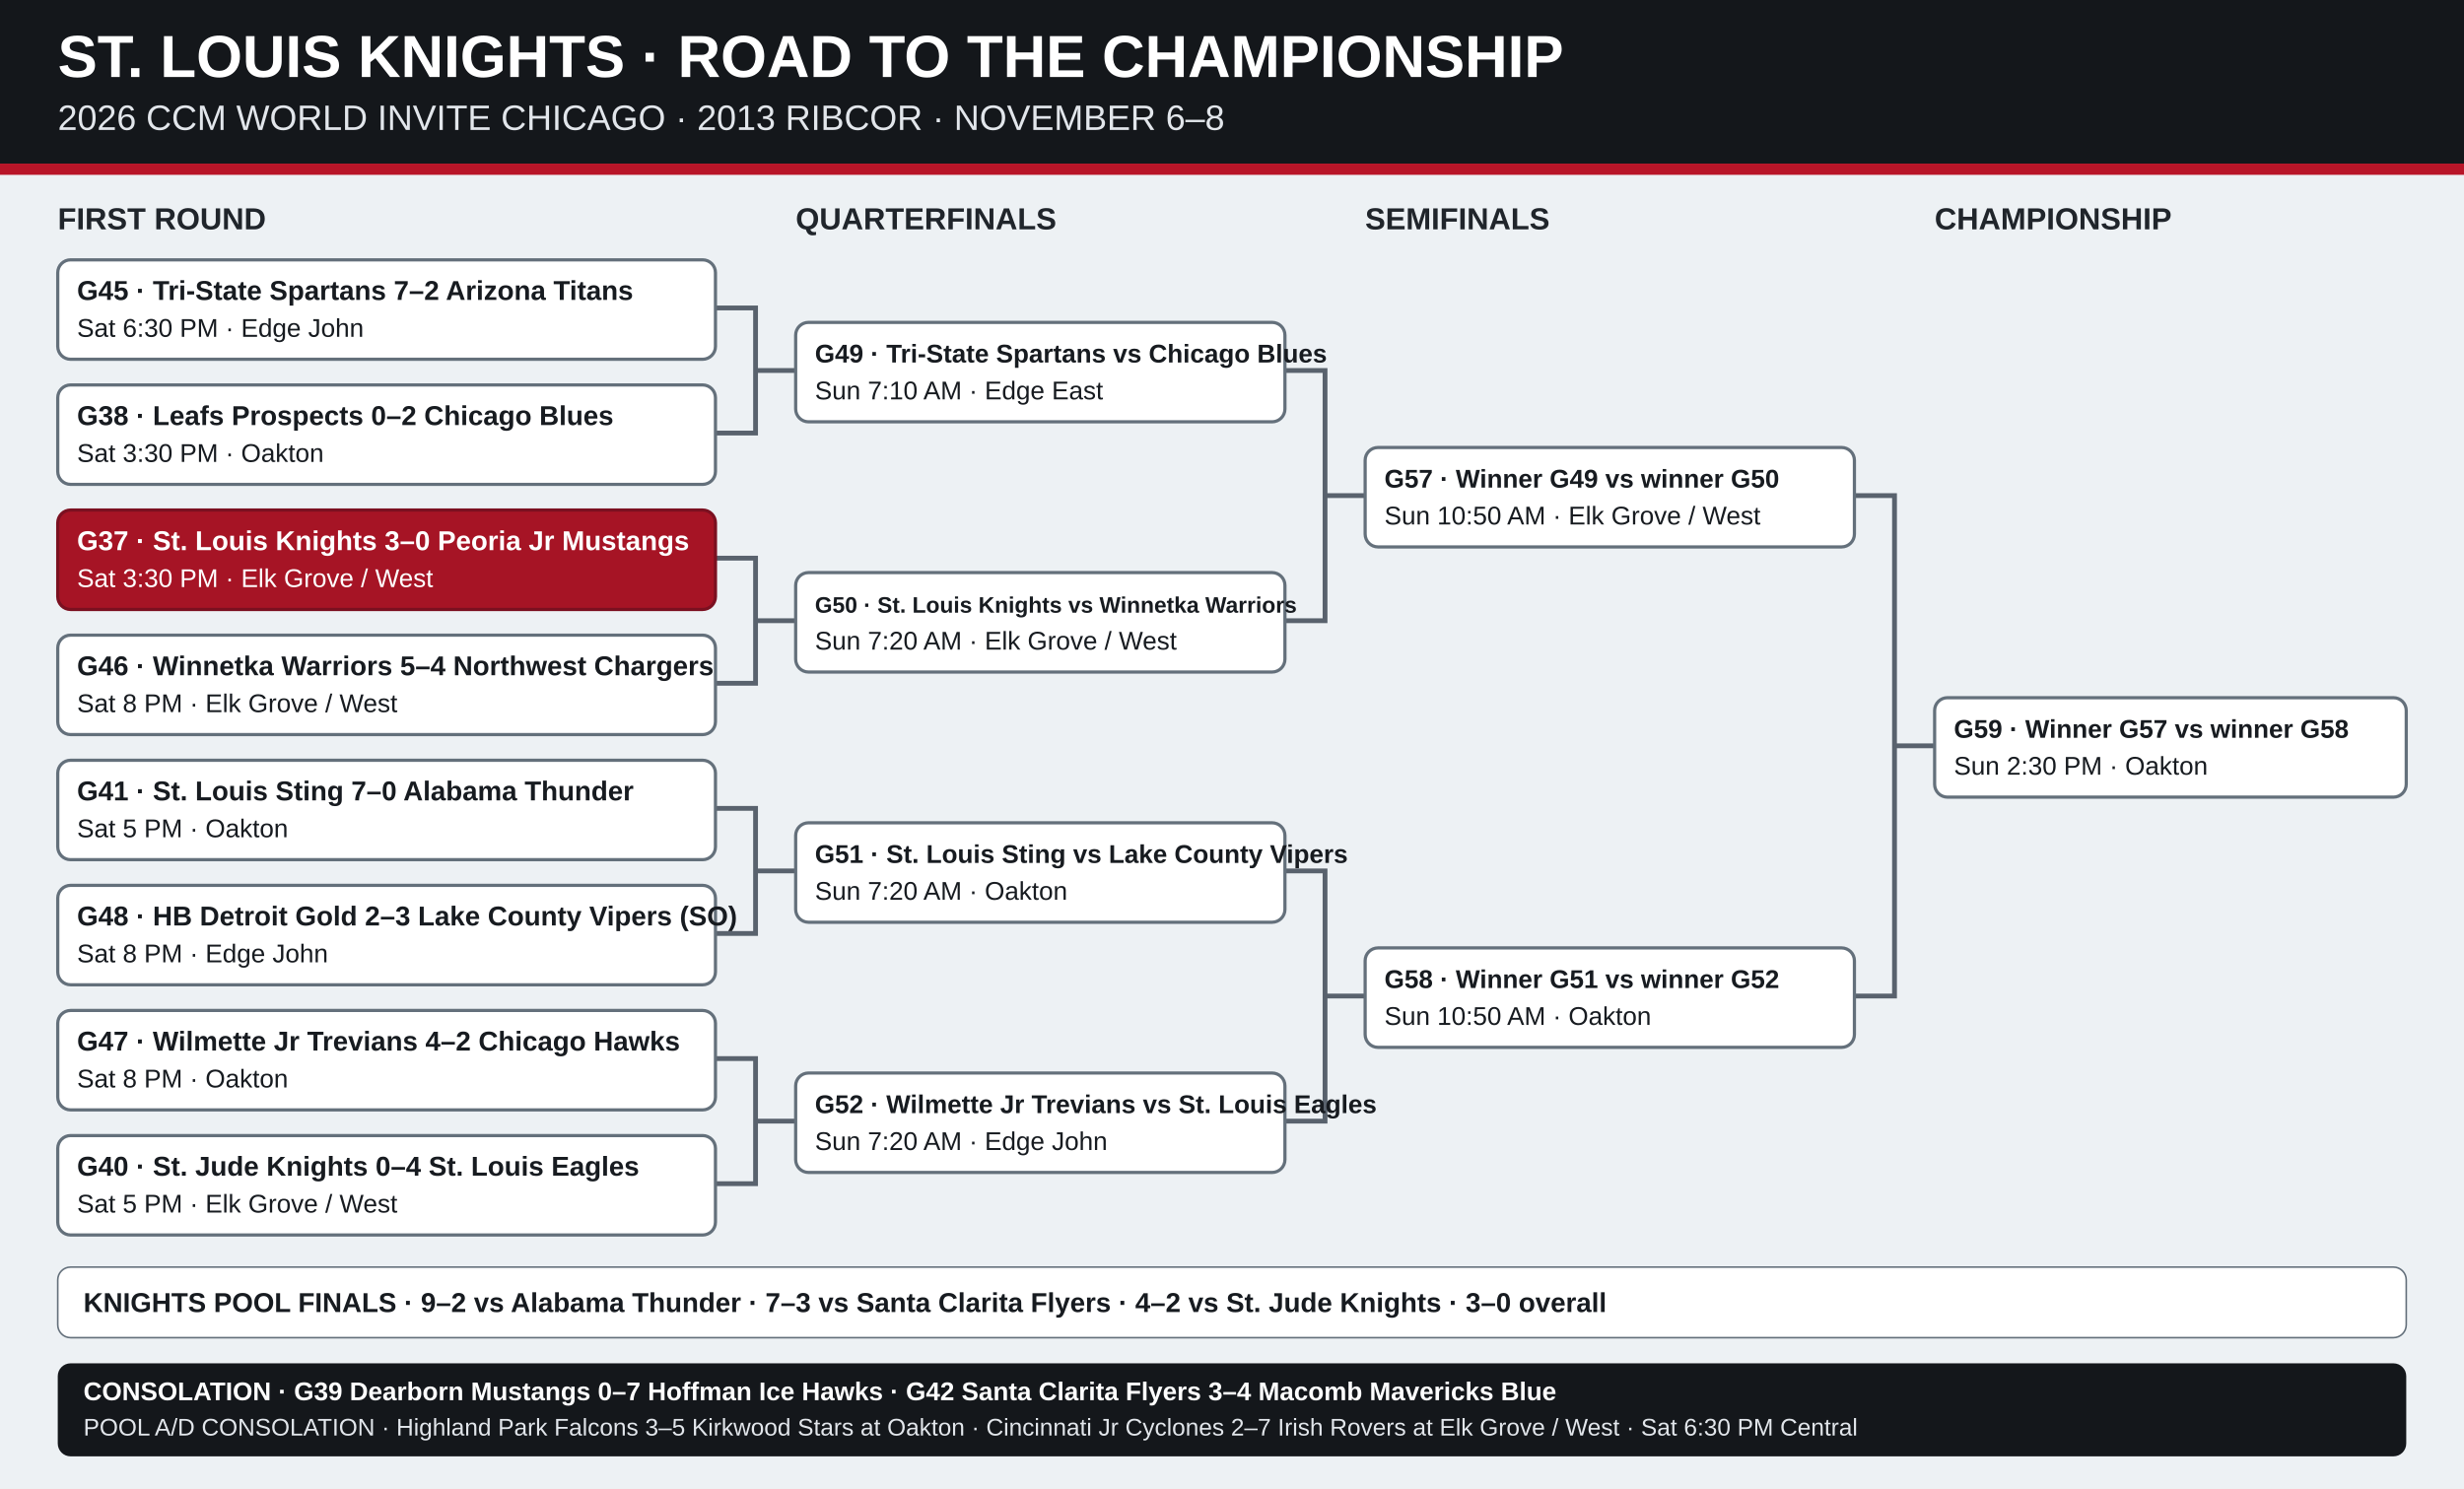
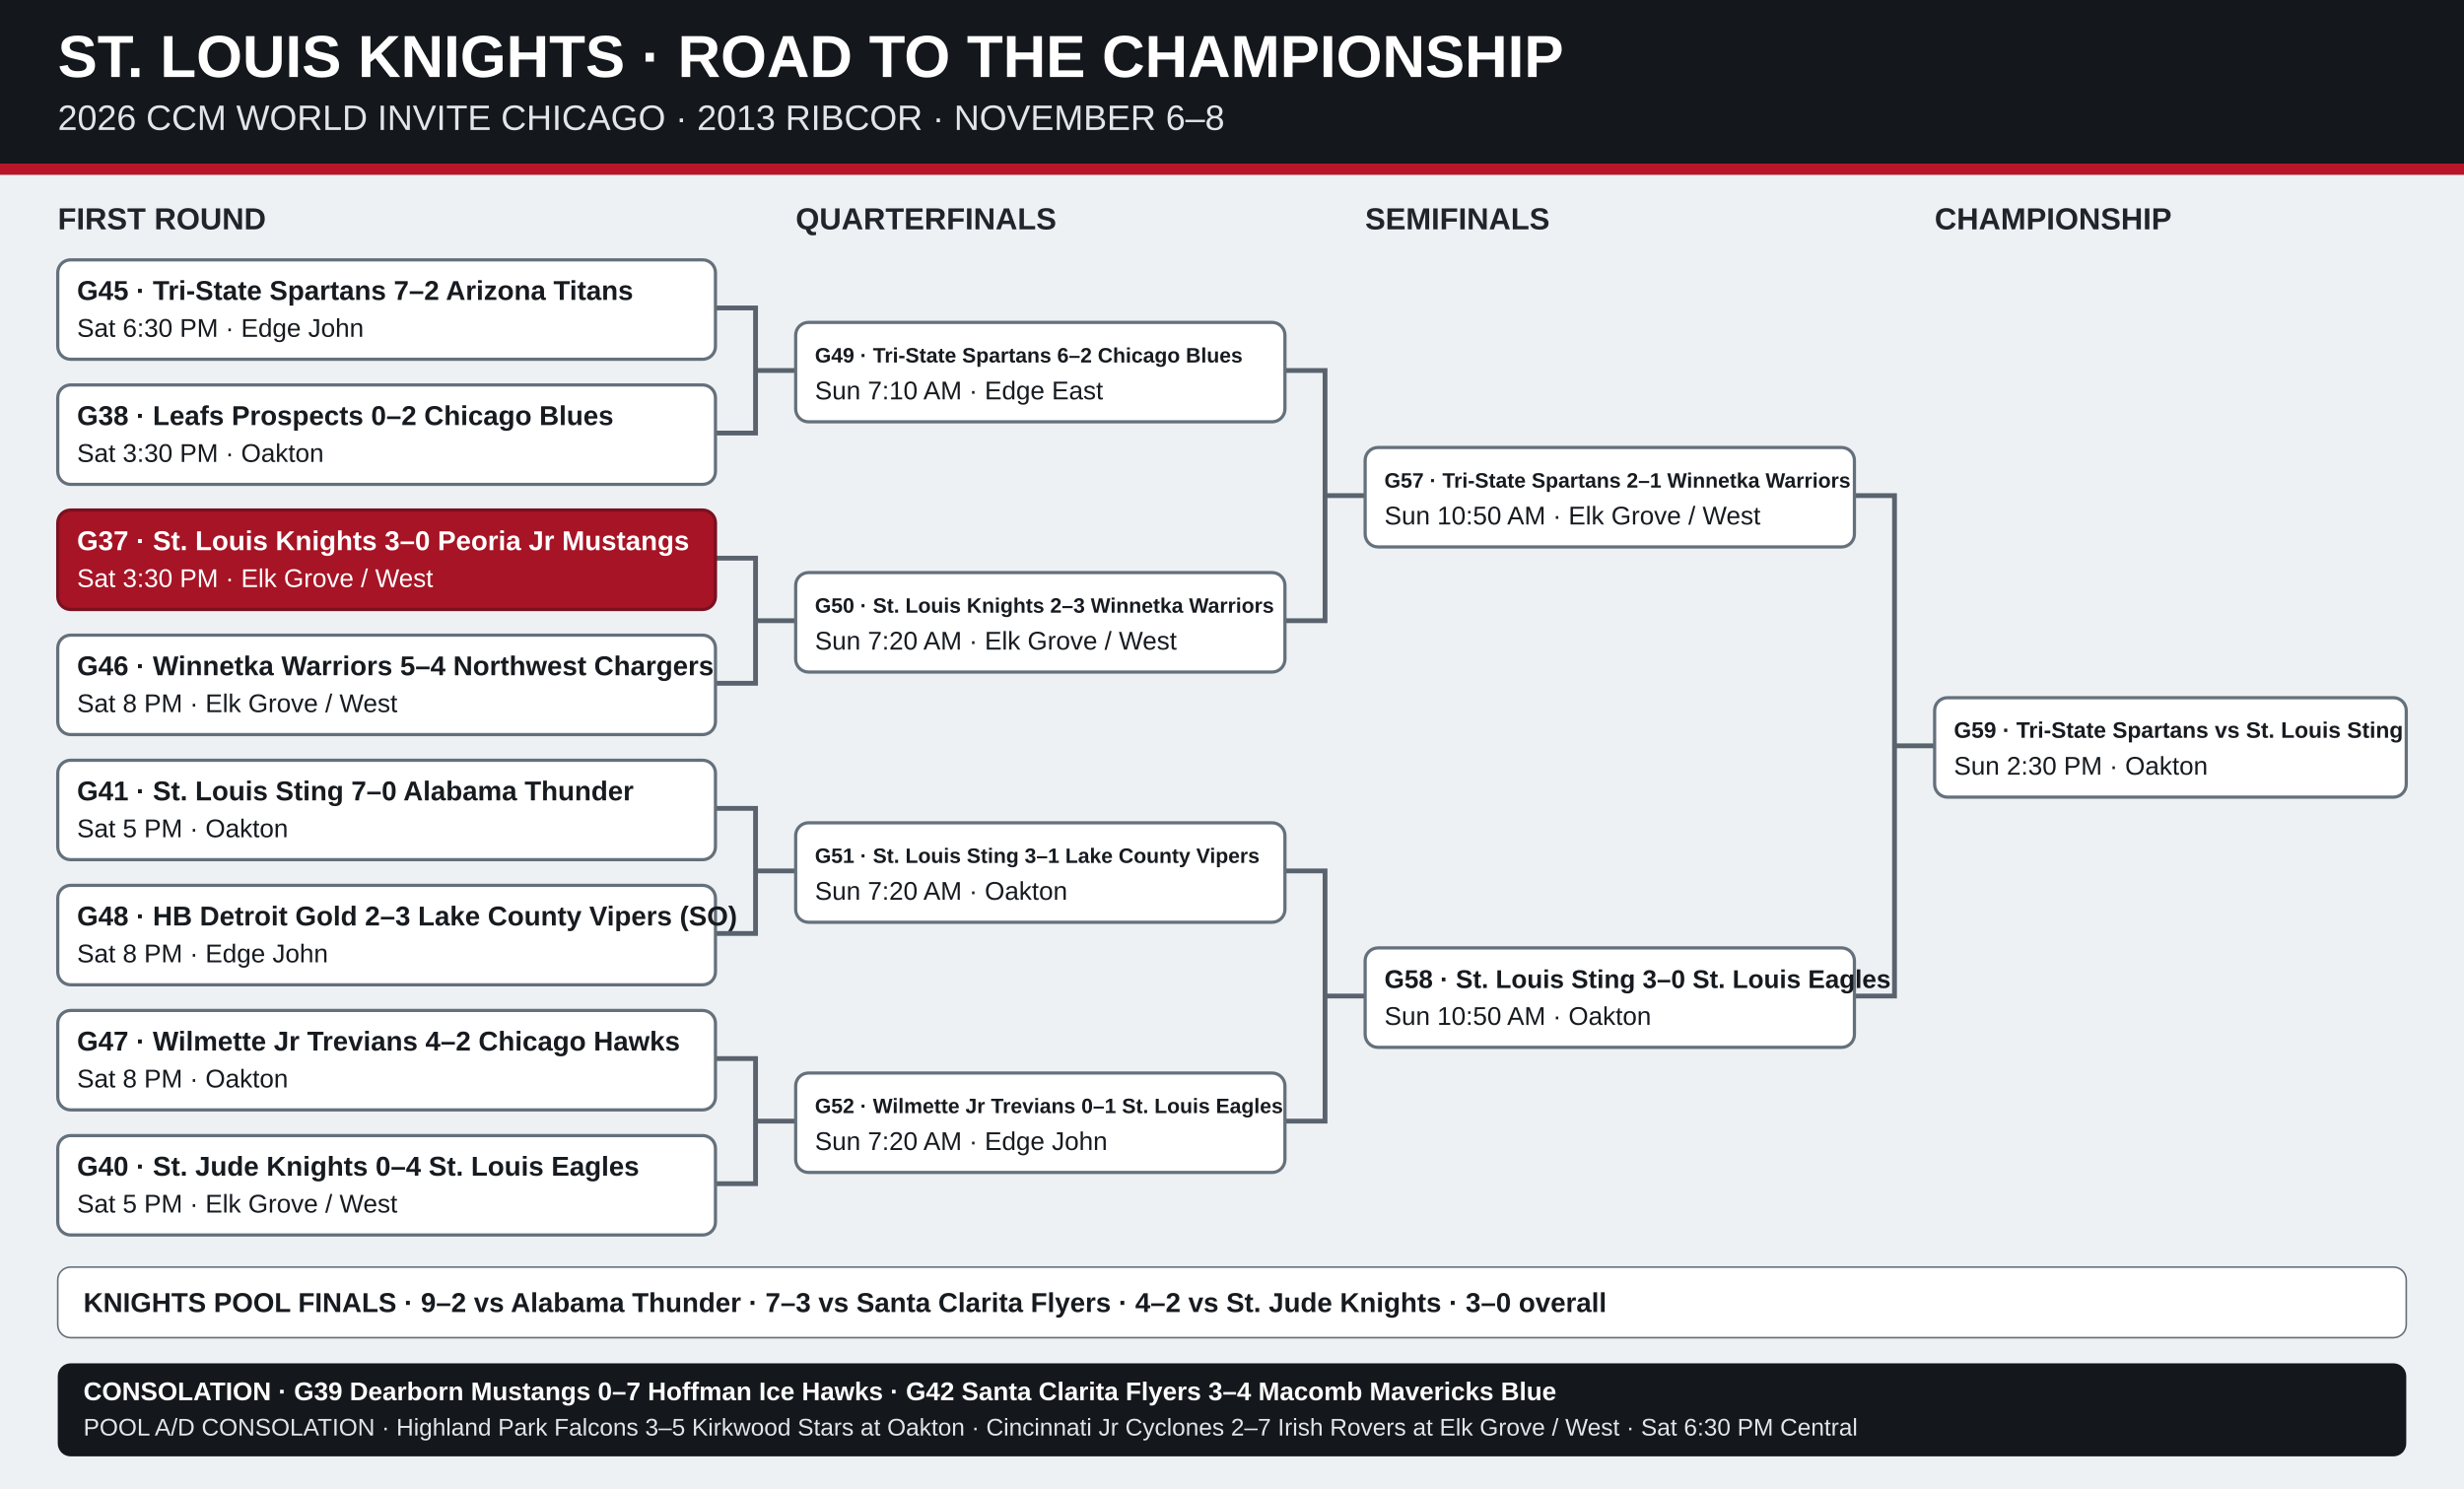
<svg xmlns="http://www.w3.org/2000/svg" viewBox="0 0 1536 928" role="img" aria-labelledby="title desc">
  <rect width="1536" height="928" fill="#edf1f4" />
  <path d="M0 0H1536V102H0Z" fill="#14171b" />
  <path d="M0 102H1536V109H0Z" fill="#b81528" />
  <g font-family="Arial, sans-serif">
    <text x="36" y="48" fill="#fff" font-size="37" font-weight="700">ST. LOUIS KNIGHTS · ROAD TO THE CHAMPIONSHIP</text>
    <text x="36" y="81" fill="#e2e6eb" font-size="22">2026 CCM WORLD INVITE CHICAGO · 2013 RIBCOR · NOVEMBER 6–8</text>
    <path d="M446 192H471V270H446M471 231H496" fill="none" stroke="#59626d" stroke-width="3" />
    <path d="M446 348H471V426H446M471 387H496" fill="none" stroke="#59626d" stroke-width="3" />
    <path d="M446 504H471V582H446M471 543H496" fill="none" stroke="#59626d" stroke-width="3" />
    <path d="M446 660H471V738H446M471 699H496" fill="none" stroke="#59626d" stroke-width="3" />
    <path d="M801 231H826V387H801M826 309H851" fill="none" stroke="#59626d" stroke-width="3" />
    <path d="M801 543H826V699H801M826 621H851" fill="none" stroke="#59626d" stroke-width="3" />
    <path d="M1156 309H1181V621H1156M1181 465H1206" fill="none" stroke="#59626d" stroke-width="3" />
    <text x="36" y="143" fill="#20252b" font-size="19" font-weight="700">FIRST ROUND</text>
    <rect x="36" y="162" width="410" height="62" rx="8" fill="#fff" stroke="#64707b" stroke-width="2" />
    <text x="48" y="187" fill="#171b20" font-size="17" font-weight="700">G45 · Tri-State Spartans 7–2 Arizona Titans</text>
    <text x="48" y="210" fill="#171b20" font-size="16">Sat 6:30 PM · Edge John</text>
    <rect x="36" y="240" width="410" height="62" rx="8" fill="#fff" stroke="#64707b" stroke-width="2" />
    <text x="48" y="265" fill="#171b20" font-size="17" font-weight="700">G38 · Leafs Prospects 0–2 Chicago Blues</text>
    <text x="48" y="288" fill="#171b20" font-size="16">Sat 3:30 PM · Oakton</text>
    <rect x="36" y="318" width="410" height="62" rx="8" fill="#a61425" stroke="#7b1020" stroke-width="2" />
    <text x="48" y="343" fill="#fff" font-size="17" font-weight="700">G37 · St. Louis Knights 3–0 Peoria Jr Mustangs</text>
    <text x="48" y="366" fill="#fff" font-size="16">Sat 3:30 PM · Elk Grove / West</text>
    <rect x="36" y="396" width="410" height="62" rx="8" fill="#fff" stroke="#64707b" stroke-width="2" />
    <text x="48" y="421" fill="#171b20" font-size="17" font-weight="700">G46 · Winnetka Warriors 5–4 Northwest Chargers</text>
    <text x="48" y="444" fill="#171b20" font-size="16">Sat 8 PM · Elk Grove / West</text>
    <rect x="36" y="474" width="410" height="62" rx="8" fill="#fff" stroke="#64707b" stroke-width="2" />
    <text x="48" y="499" fill="#171b20" font-size="17" font-weight="700">G41 · St. Louis Sting 7–0 Alabama Thunder</text>
    <text x="48" y="522" fill="#171b20" font-size="16">Sat 5 PM · Oakton</text>
    <rect x="36" y="552" width="410" height="62" rx="8" fill="#fff" stroke="#64707b" stroke-width="2" />
    <text x="48" y="577" fill="#171b20" font-size="17" font-weight="700">G48 · HB Detroit Gold 2–3 Lake County Vipers (SO)</text>
    <text x="48" y="600" fill="#171b20" font-size="16">Sat 8 PM · Edge John</text>
    <rect x="36" y="630" width="410" height="62" rx="8" fill="#fff" stroke="#64707b" stroke-width="2" />
    <text x="48" y="655" fill="#171b20" font-size="17" font-weight="700">G47 · Wilmette Jr Trevians 4–2 Chicago Hawks</text>
    <text x="48" y="678" fill="#171b20" font-size="16">Sat 8 PM · Oakton</text>
    <rect x="36" y="708" width="410" height="62" rx="8" fill="#fff" stroke="#64707b" stroke-width="2" />
    <text x="48" y="733" fill="#171b20" font-size="17" font-weight="700">G40 · St. Jude Knights 0–4 St. Louis Eagles</text>
    <text x="48" y="756" fill="#171b20" font-size="16">Sat 5 PM · Elk Grove / West</text>
    <text x="496" y="143" fill="#20252b" font-size="19" font-weight="700">QUARTERFINALS</text>
    <rect x="496" y="201" width="305" height="62" rx="8" fill="#fff" stroke="#64707b" stroke-width="2" />
-     <text x="508" y="226" fill="#171b20" font-size="16" font-weight="700">G49 · Tri-State Spartans vs Chicago Blues</text>
+     <text x="508" y="226" fill="#171b20" font-size="13" font-weight="700">G49 · Tri-State Spartans 6–2 Chicago Blues</text>
    <text x="508" y="249" fill="#171b20" font-size="16">Sun 7:10 AM · Edge East</text>
    <rect x="496" y="357" width="305" height="62" rx="8" fill="#fff" stroke="#64707b" stroke-width="2" />
-     <text x="508" y="382" fill="#171b20" font-size="14" font-weight="700">G50 · St. Louis Knights vs Winnetka Warriors</text>
+     <text x="508" y="382" fill="#171b20" font-size="13" font-weight="700">G50 · St. Louis Knights 2–3 Winnetka Warriors</text>
    <text x="508" y="405" fill="#171b20" font-size="16">Sun 7:20 AM · Elk Grove / West</text>
    <rect x="496" y="513" width="305" height="62" rx="8" fill="#fff" stroke="#64707b" stroke-width="2" />
-     <text x="508" y="538" fill="#171b20" font-size="16" font-weight="700">G51 · St. Louis Sting vs Lake County Vipers</text>
+     <text x="508" y="538" fill="#171b20" font-size="13" font-weight="700">G51 · St. Louis Sting 3–1 Lake County Vipers</text>
    <text x="508" y="561" fill="#171b20" font-size="16">Sun 7:20 AM · Oakton</text>
    <rect x="496" y="669" width="305" height="62" rx="8" fill="#fff" stroke="#64707b" stroke-width="2" />
-     <text x="508" y="694" fill="#171b20" font-size="16" font-weight="700">G52 · Wilmette Jr Trevians vs St. Louis Eagles</text>
+     <text x="508" y="694" fill="#171b20" font-size="13" font-weight="700">G52 · Wilmette Jr Trevians 0–1 St. Louis Eagles</text>
    <text x="508" y="717" fill="#171b20" font-size="16">Sun 7:20 AM · Edge John</text>
    <text x="851" y="143" fill="#20252b" font-size="19" font-weight="700">SEMIFINALS</text>
    <rect x="851" y="279" width="305" height="62" rx="8" fill="#fff" stroke="#64707b" stroke-width="2" />
-     <text x="863" y="304" fill="#171b20" font-size="16" font-weight="700">G57 · Winner G49 vs winner G50</text>
+     <text x="863" y="304" fill="#171b20" font-size="13" font-weight="700">G57 · Tri-State Spartans 2–1 Winnetka Warriors</text>
    <text x="863" y="327" fill="#171b20" font-size="16">Sun 10:50 AM · Elk Grove / West</text>
    <rect x="851" y="591" width="305" height="62" rx="8" fill="#fff" stroke="#64707b" stroke-width="2" />
-     <text x="863" y="616" fill="#171b20" font-size="16" font-weight="700">G58 · Winner G51 vs winner G52</text>
+     <text x="863" y="616" fill="#171b20" font-size="16" font-weight="700">G58 · St. Louis Sting 3–0 St. Louis Eagles</text>
    <text x="863" y="639" fill="#171b20" font-size="16">Sun 10:50 AM · Oakton</text>
    <text x="1206" y="143" fill="#20252b" font-size="19" font-weight="700">CHAMPIONSHIP</text>
    <rect x="1206" y="435" width="294" height="62" rx="8" fill="#fff" stroke="#64707b" stroke-width="2" />
-     <text x="1218" y="460" fill="#171b20" font-size="16" font-weight="700">G59 · Winner G57 vs winner G58</text>
+     <text x="1218" y="460" fill="#171b20" font-size="14" font-weight="700">G59 · Tri-State Spartans vs St. Louis Sting</text>
    <text x="1218" y="483" fill="#171b20" font-size="16">Sun 2:30 PM · Oakton</text>
    <rect x="36" y="790" width="1464" height="44" rx="8" fill="#fff" stroke="#64707b" />
    <text x="52" y="818" fill="#171b20" font-size="17" font-weight="700">KNIGHTS POOL FINALS · 9–2 vs Alabama Thunder · 7–3 vs Santa Clarita Flyers · 4–2 vs St. Jude Knights · 3–0 overall</text>
    <rect x="36" y="850" width="1464" height="58" rx="8" fill="#14171b" />
    <text x="52" y="873" fill="#fff" font-size="16" font-weight="700">CONSOLATION · G39 Dearborn Mustangs 0–7 Hoffman Ice Hawks · G42 Santa Clarita Flyers 3–4 Macomb Mavericks Blue</text>
    <text x="52" y="895" fill="#e2e6eb" font-size="15">POOL A/D CONSOLATION · Highland Park Falcons 3–5 Kirkwood Stars at Oakton · Cincinnati Jr Cyclones 2–7 Irish Rovers at Elk Grove / West · Sat 6:30 PM Central</text>
  </g>
</svg>
